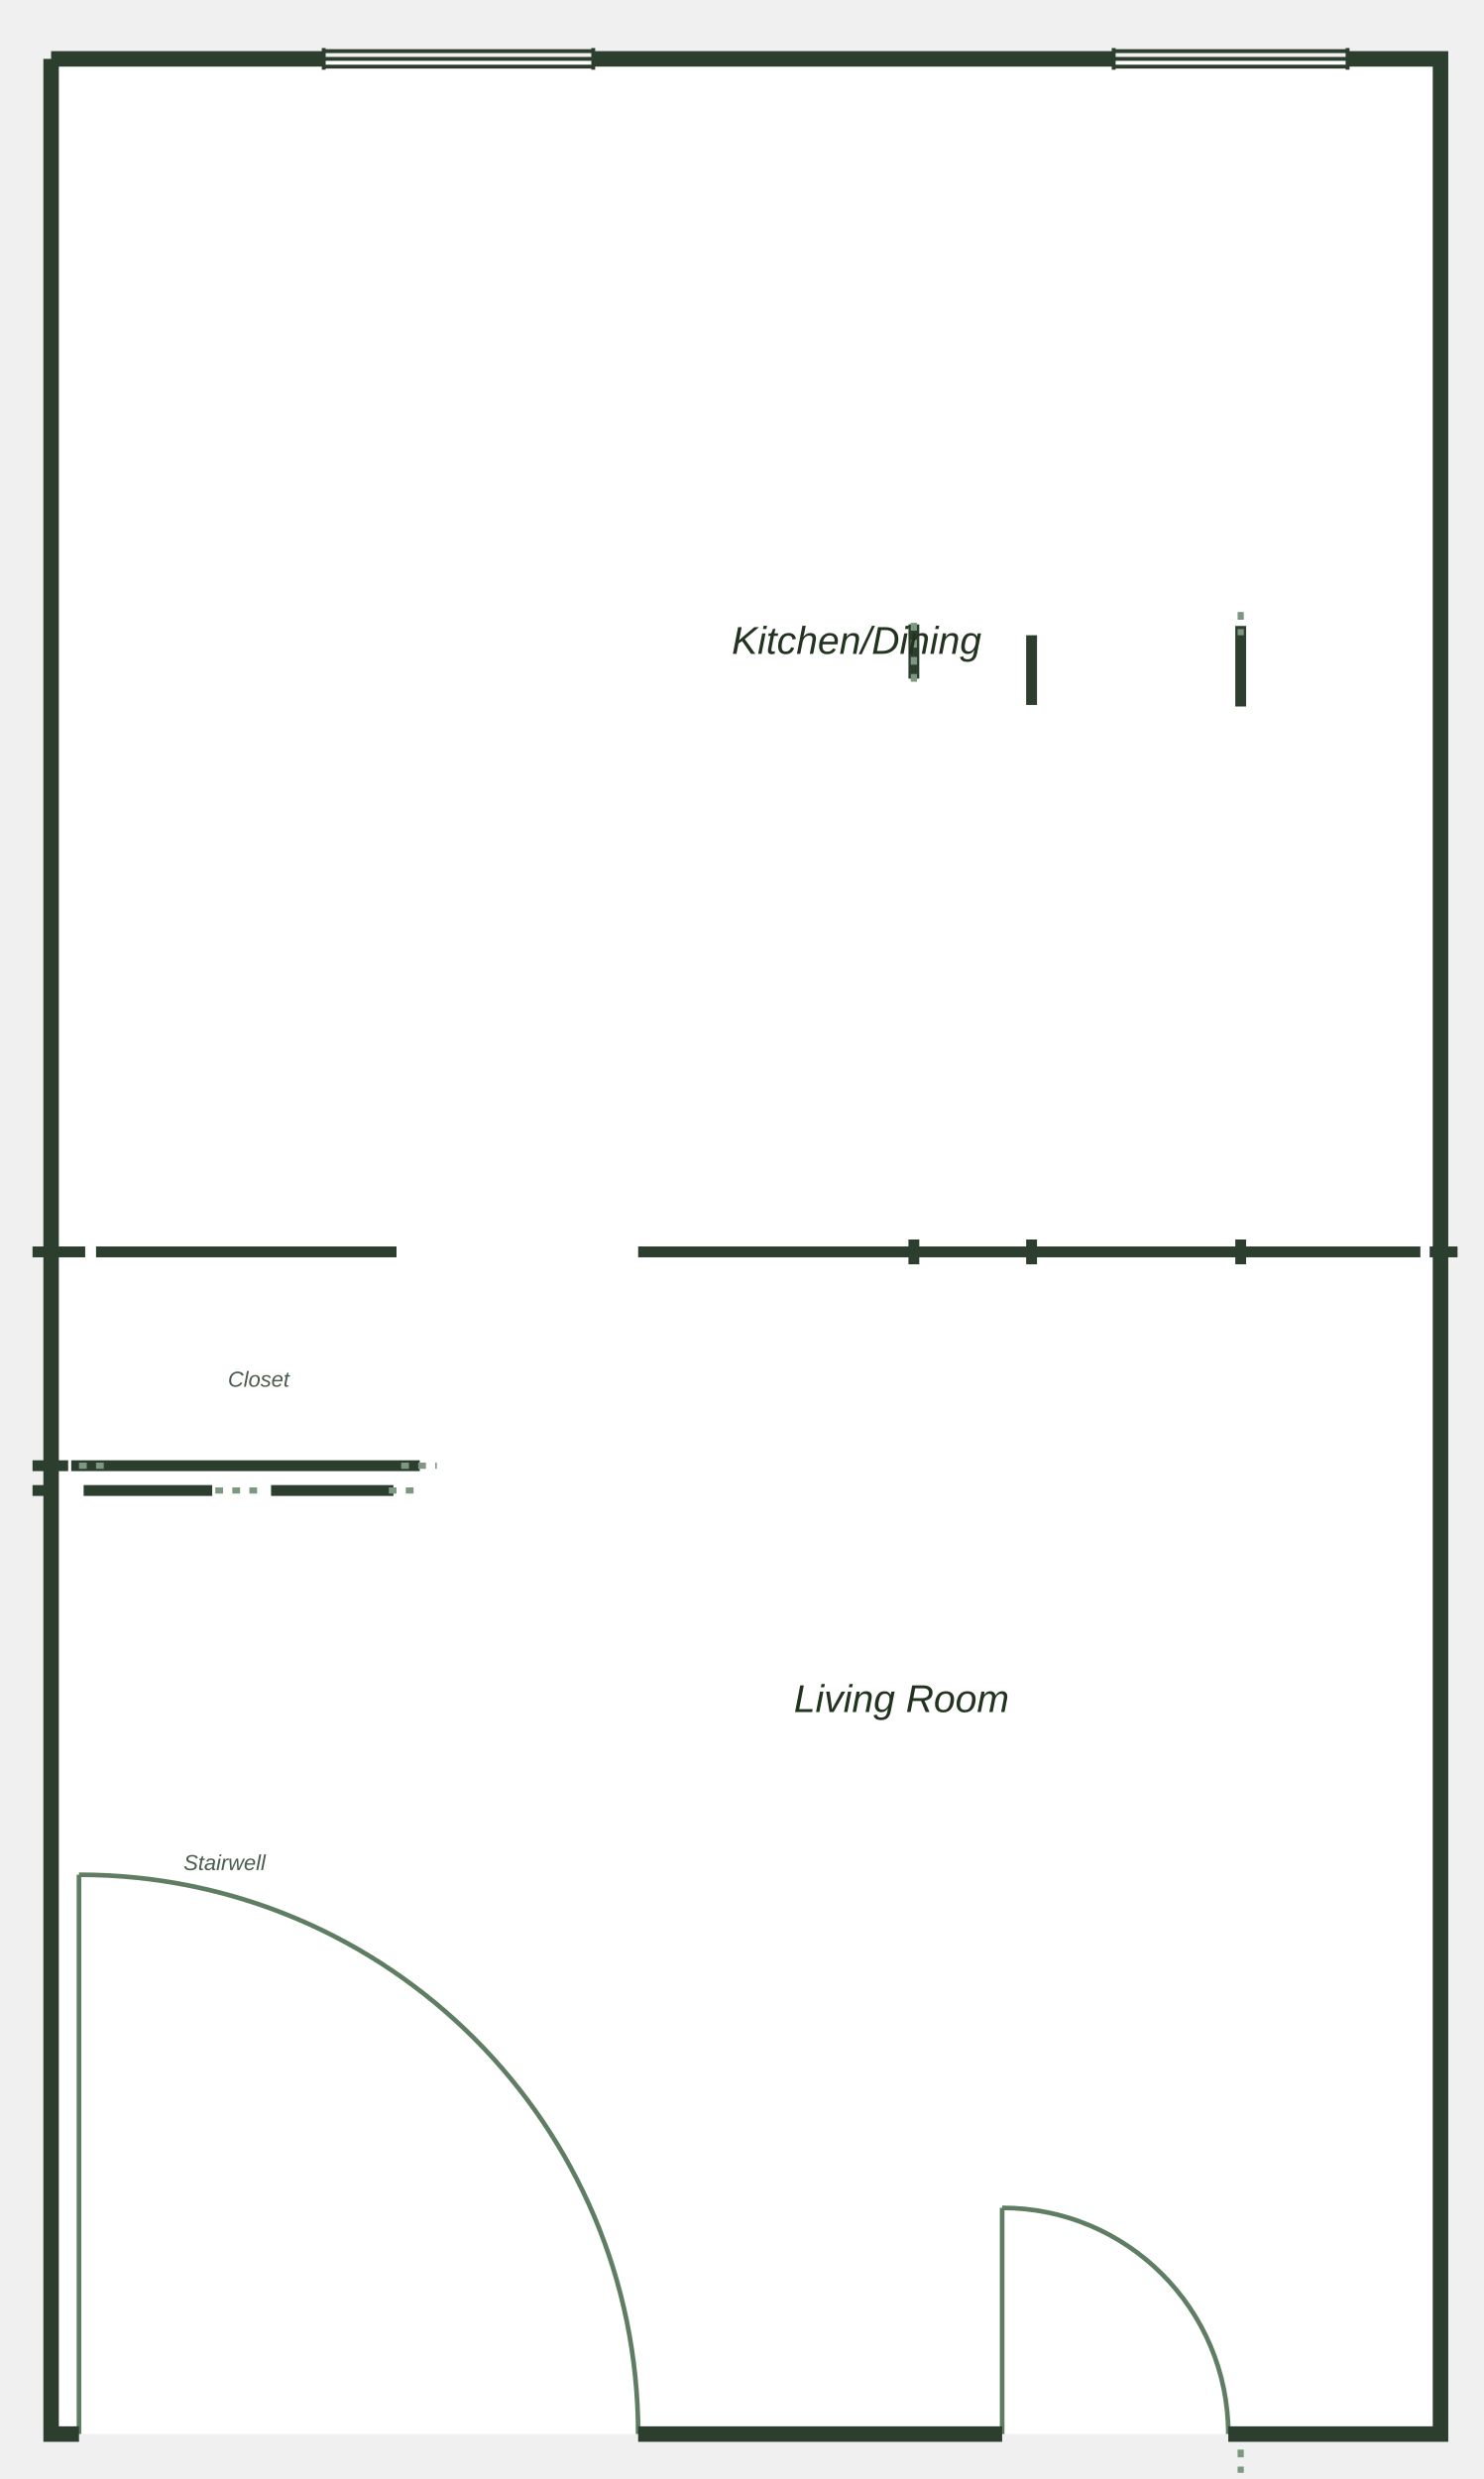
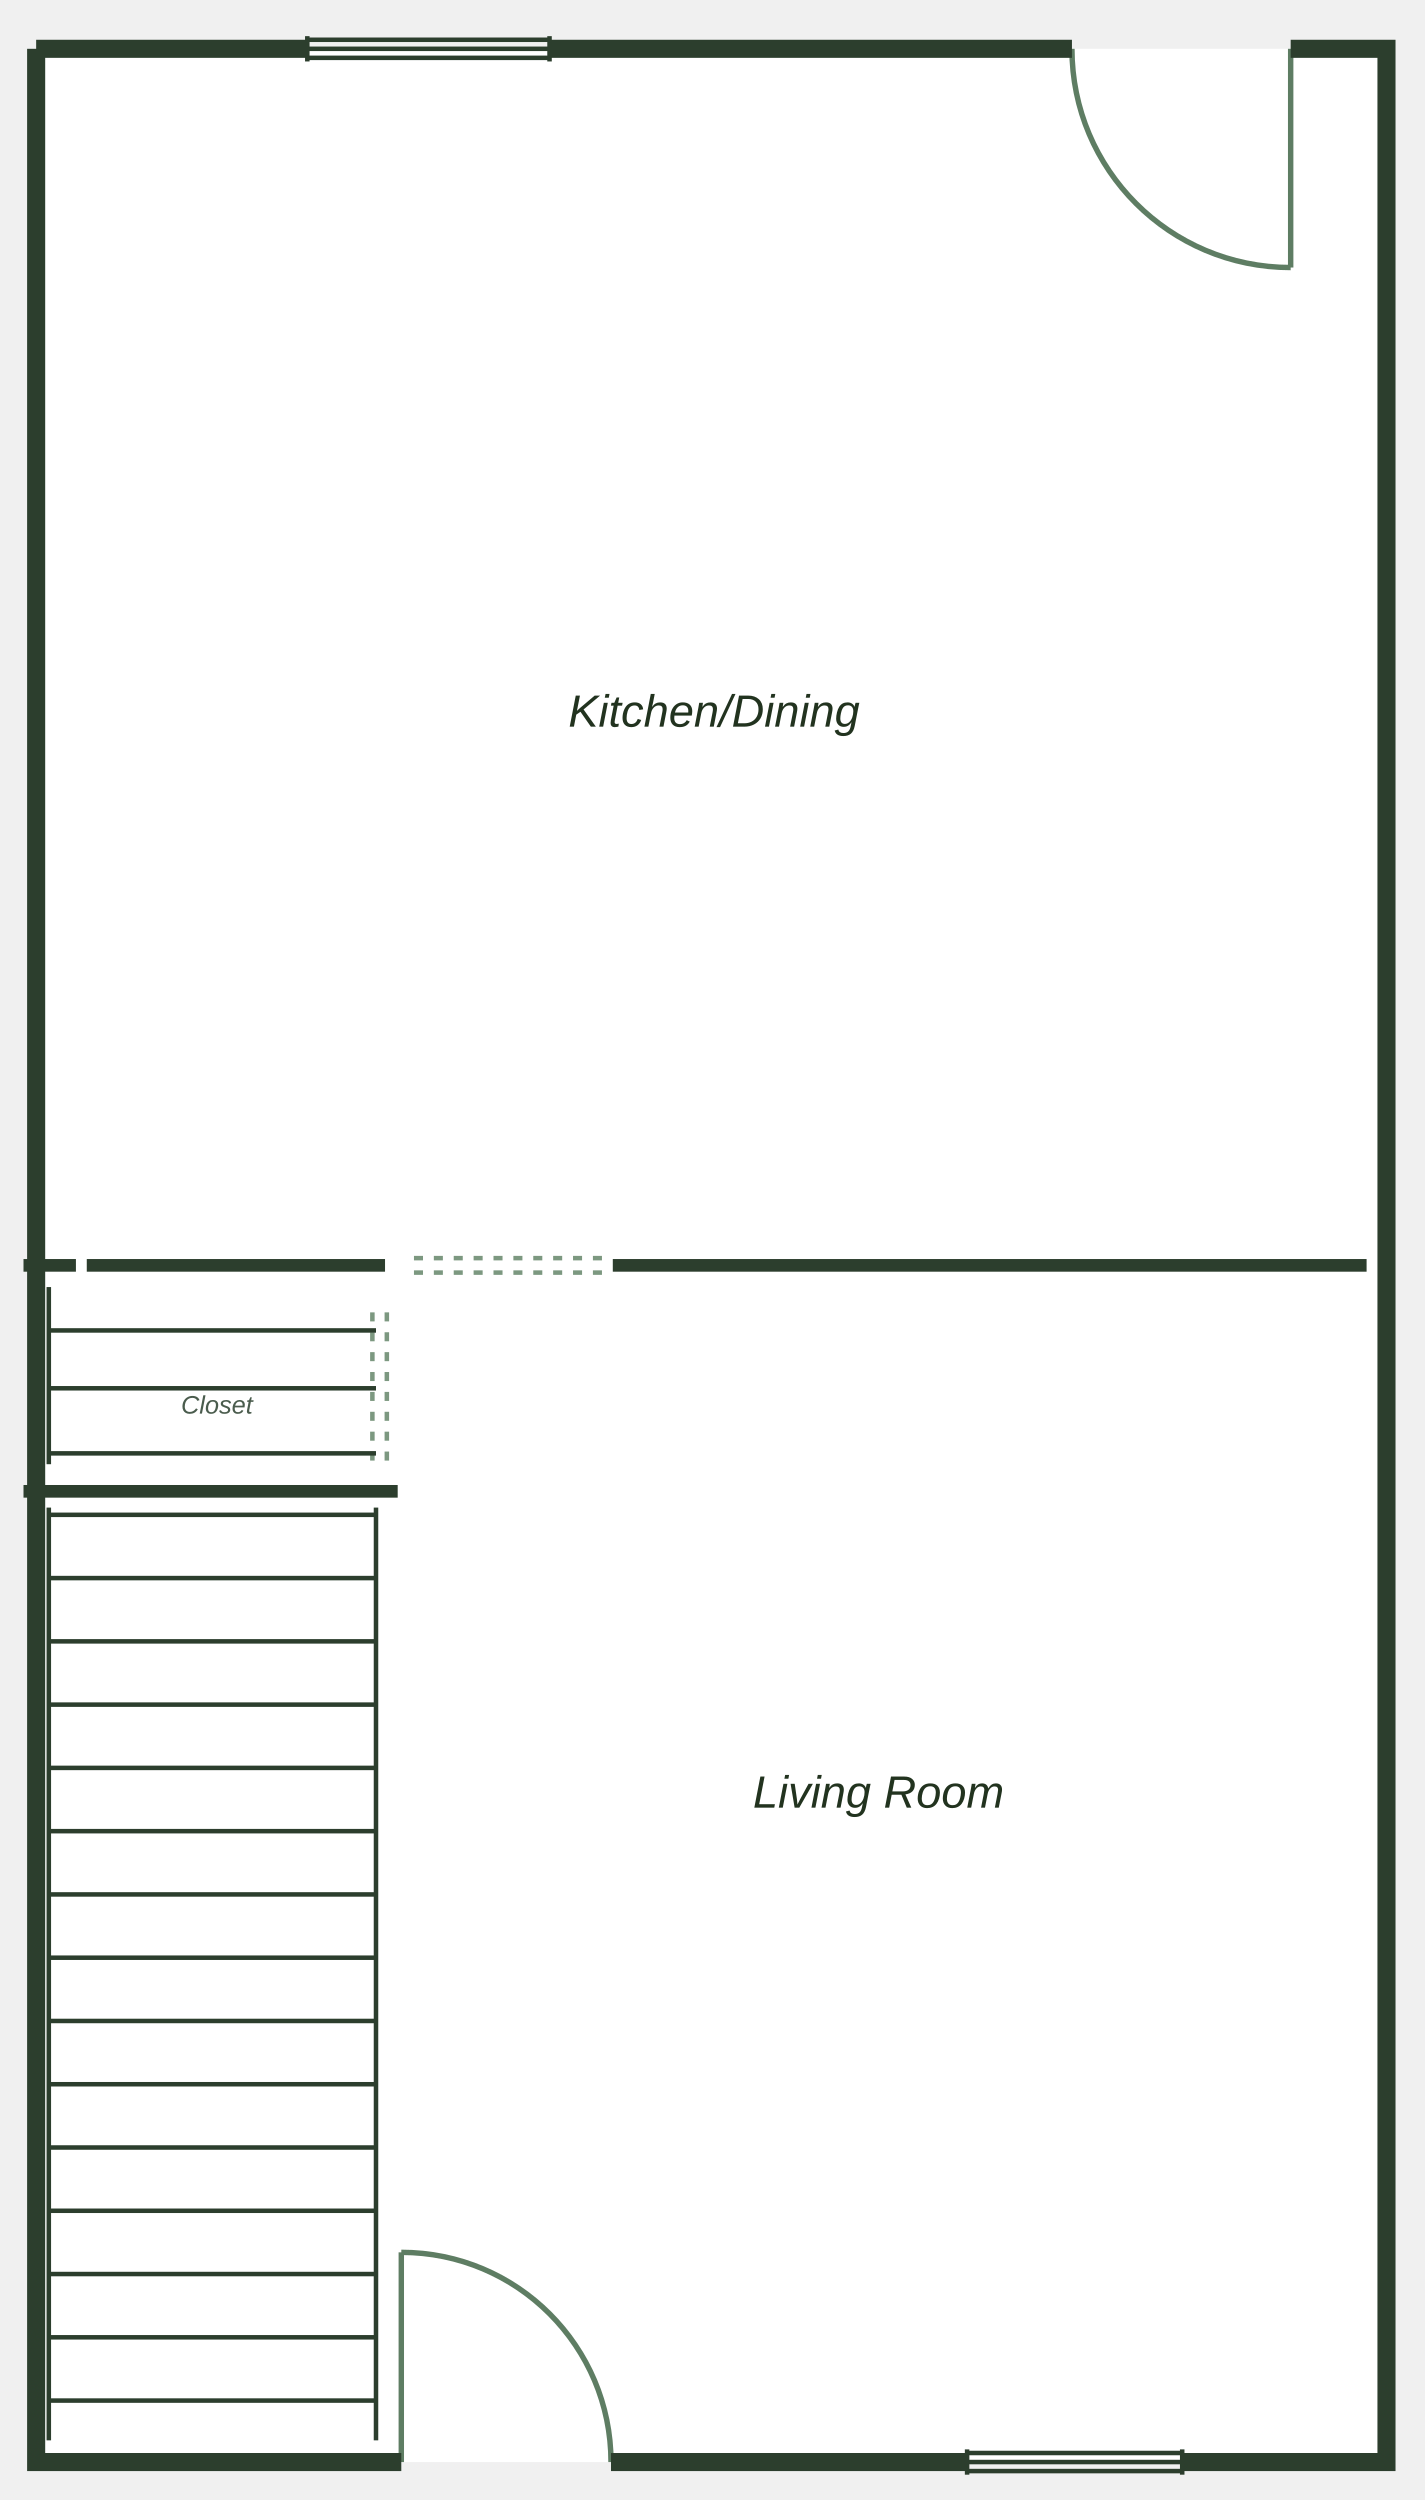
- <svg xmlns="http://www.w3.org/2000/svg" width="958" height="1600" viewBox="0 0 958 1600" preserveAspectRatio="xMidYMid meet" role="img" aria-label="Indian Head Village two-bedroom townhouse main-level floor plan">
+ <svg xmlns="http://www.w3.org/2000/svg" width="788" height="1383" viewBox="0 0 788 1383" preserveAspectRatio="xMidYMid meet" role="img" aria-label="Indian Head Village two-bedroom townhouse main-level floor plan">
  <defs>
    <style>
    .fp{fill:#FFFFFF}
    .w{fill:none;stroke:#2C3E2D;stroke-width:7;stroke-linecap:butt}
    .wo{fill:none;stroke:#2C3E2D;stroke-width:10;stroke-linecap:butt}
-     .d{fill:none;stroke:#7C9880;stroke-width:4;stroke-dasharray:5 6}
+     .d{fill:none;stroke:#7C9880;stroke-width:2.5;stroke-dasharray:5 6}
    .arc{fill:none;stroke:#5E7D63;stroke-width:3}
    .win{fill:none;stroke:#2C3E2D;stroke-width:2.5}
+     .st{fill:none;stroke:#2C3E2D;stroke-width:2.5}
    .rm{fill:#22331F;font-family:'Helvetica Neue',Arial,sans-serif;font-size:25px;font-style:italic;text-anchor:middle}
    .cl{fill:#4A5C4D;font-family:'Helvetica Neue',Arial,sans-serif;font-size:18px;font-style:italic;text-anchor:middle}
    .sm{fill:#4A5C4D;font-family:'Helvetica Neue',Arial,sans-serif;font-size:14px;font-style:italic;text-anchor:middle}
  </style>
  </defs>
-   <rect class="fp" x="33" y="38" width="897" height="1533" />
-   <path class="w" d="M590,403 V438 M590,800 V816 M666,410 V455 M666,800 V816 M801,404 V456 M801,800 V816 M21,808 H55 M62,808 H256 M412,808 H917 M923,808 H941 M21,946 H44 M46,946 H271 M21,962 H35 M54,962 H137 M175,962 H254" />
-   <path class="d" d="M590,402 V443 M801,395 V410 M801,1581 V1596 M51,946 H67 M259,946 H282 M139,962 H166 M251,962 H268" />
-   <path class="win" d="M209,33 H383 M209,38 H383 M209,43 H383 M209,31 V45 M383,31 V45" />
-   <path class="win" d="M719,33 H870 M719,38 H870 M719,43 H870 M719,31 V45 M870,31 V45" />
-   <path class="arc" d="M51,1571 V1210 M51,1210 A361,361 0 0 1 412,1571" />
-   <path class="arc" d="M647,1571 V1425 M647,1425 A146,146 0 0 1 793,1571" />
-   <path class="wo" d="M33,38 H209 M383,38 H719 M870,38 H930 V1571 H793 M647,1571 H412 M51,1571 H33 V38" />
-   <text class="rm" x="553" y="422">Kitchen/Dining</text>
-   <text class="rm" x="582" y="1105">Living Room</text>
-   <text class="sm" x="167" y="895">Closet</text>
-   <text class="sm" x="145" y="1207">Stairwell</text>
+   <rect class="fp" x="20" y="27" width="747" height="1335" />
+   <path class="w" d="M13,700 H42 M48,700 H213 M339,700 H756 M13,825 H220" />
+   <path class="d" d="M229,696 H334 M229,704 H334 M206,726 V812 M214,726 V812" />
+   <path class="win" d="M170,22 H304 M170,27 H304 M170,32 H304 M170,20 V34 M304,20 V34" />
+   <path class="arc" d="M714,27 V148 M593,27 A121,121 0 0 0 714,148" />
+   <path class="arc" d="M222,1362 V1246 M222,1246 A116,116 0 0 1 338,1362" />
+   <path class="win" d="M535,1357 H654 M535,1362 H654 M535,1367 H654 M535,1355 V1369 M654,1355 V1369" />
+   <path class="st" d="M27,712 V810 M27,736 H208 M27,768 H208 M27,804 H208" />
+   <path class="st" d="M27,834 V1350 M208,834 V1350 M27,838 H208 M27,873 H208 M27,908 H208 M27,943 H208 M27,978 H208 M27,1013 H208 M27,1048 H208 M27,1083 H208 M27,1118 H208 M27,1153 H208 M27,1188 H208 M27,1223 H208 M27,1258 H208 M27,1293 H208 M27,1328 H208" />
+   <path class="wo" d="M20,27 H170 M304,27 H593 M714,27 H767 V1362 H654 M535,1362 H338 M222,1362 H20 V27" />
+   <text class="rm" x="395" y="402">Kitchen/Dining</text>
+   <text class="rm" x="486" y="1000">Living Room</text>
+   <text class="sm" x="120" y="782">Closet</text>
</svg>
